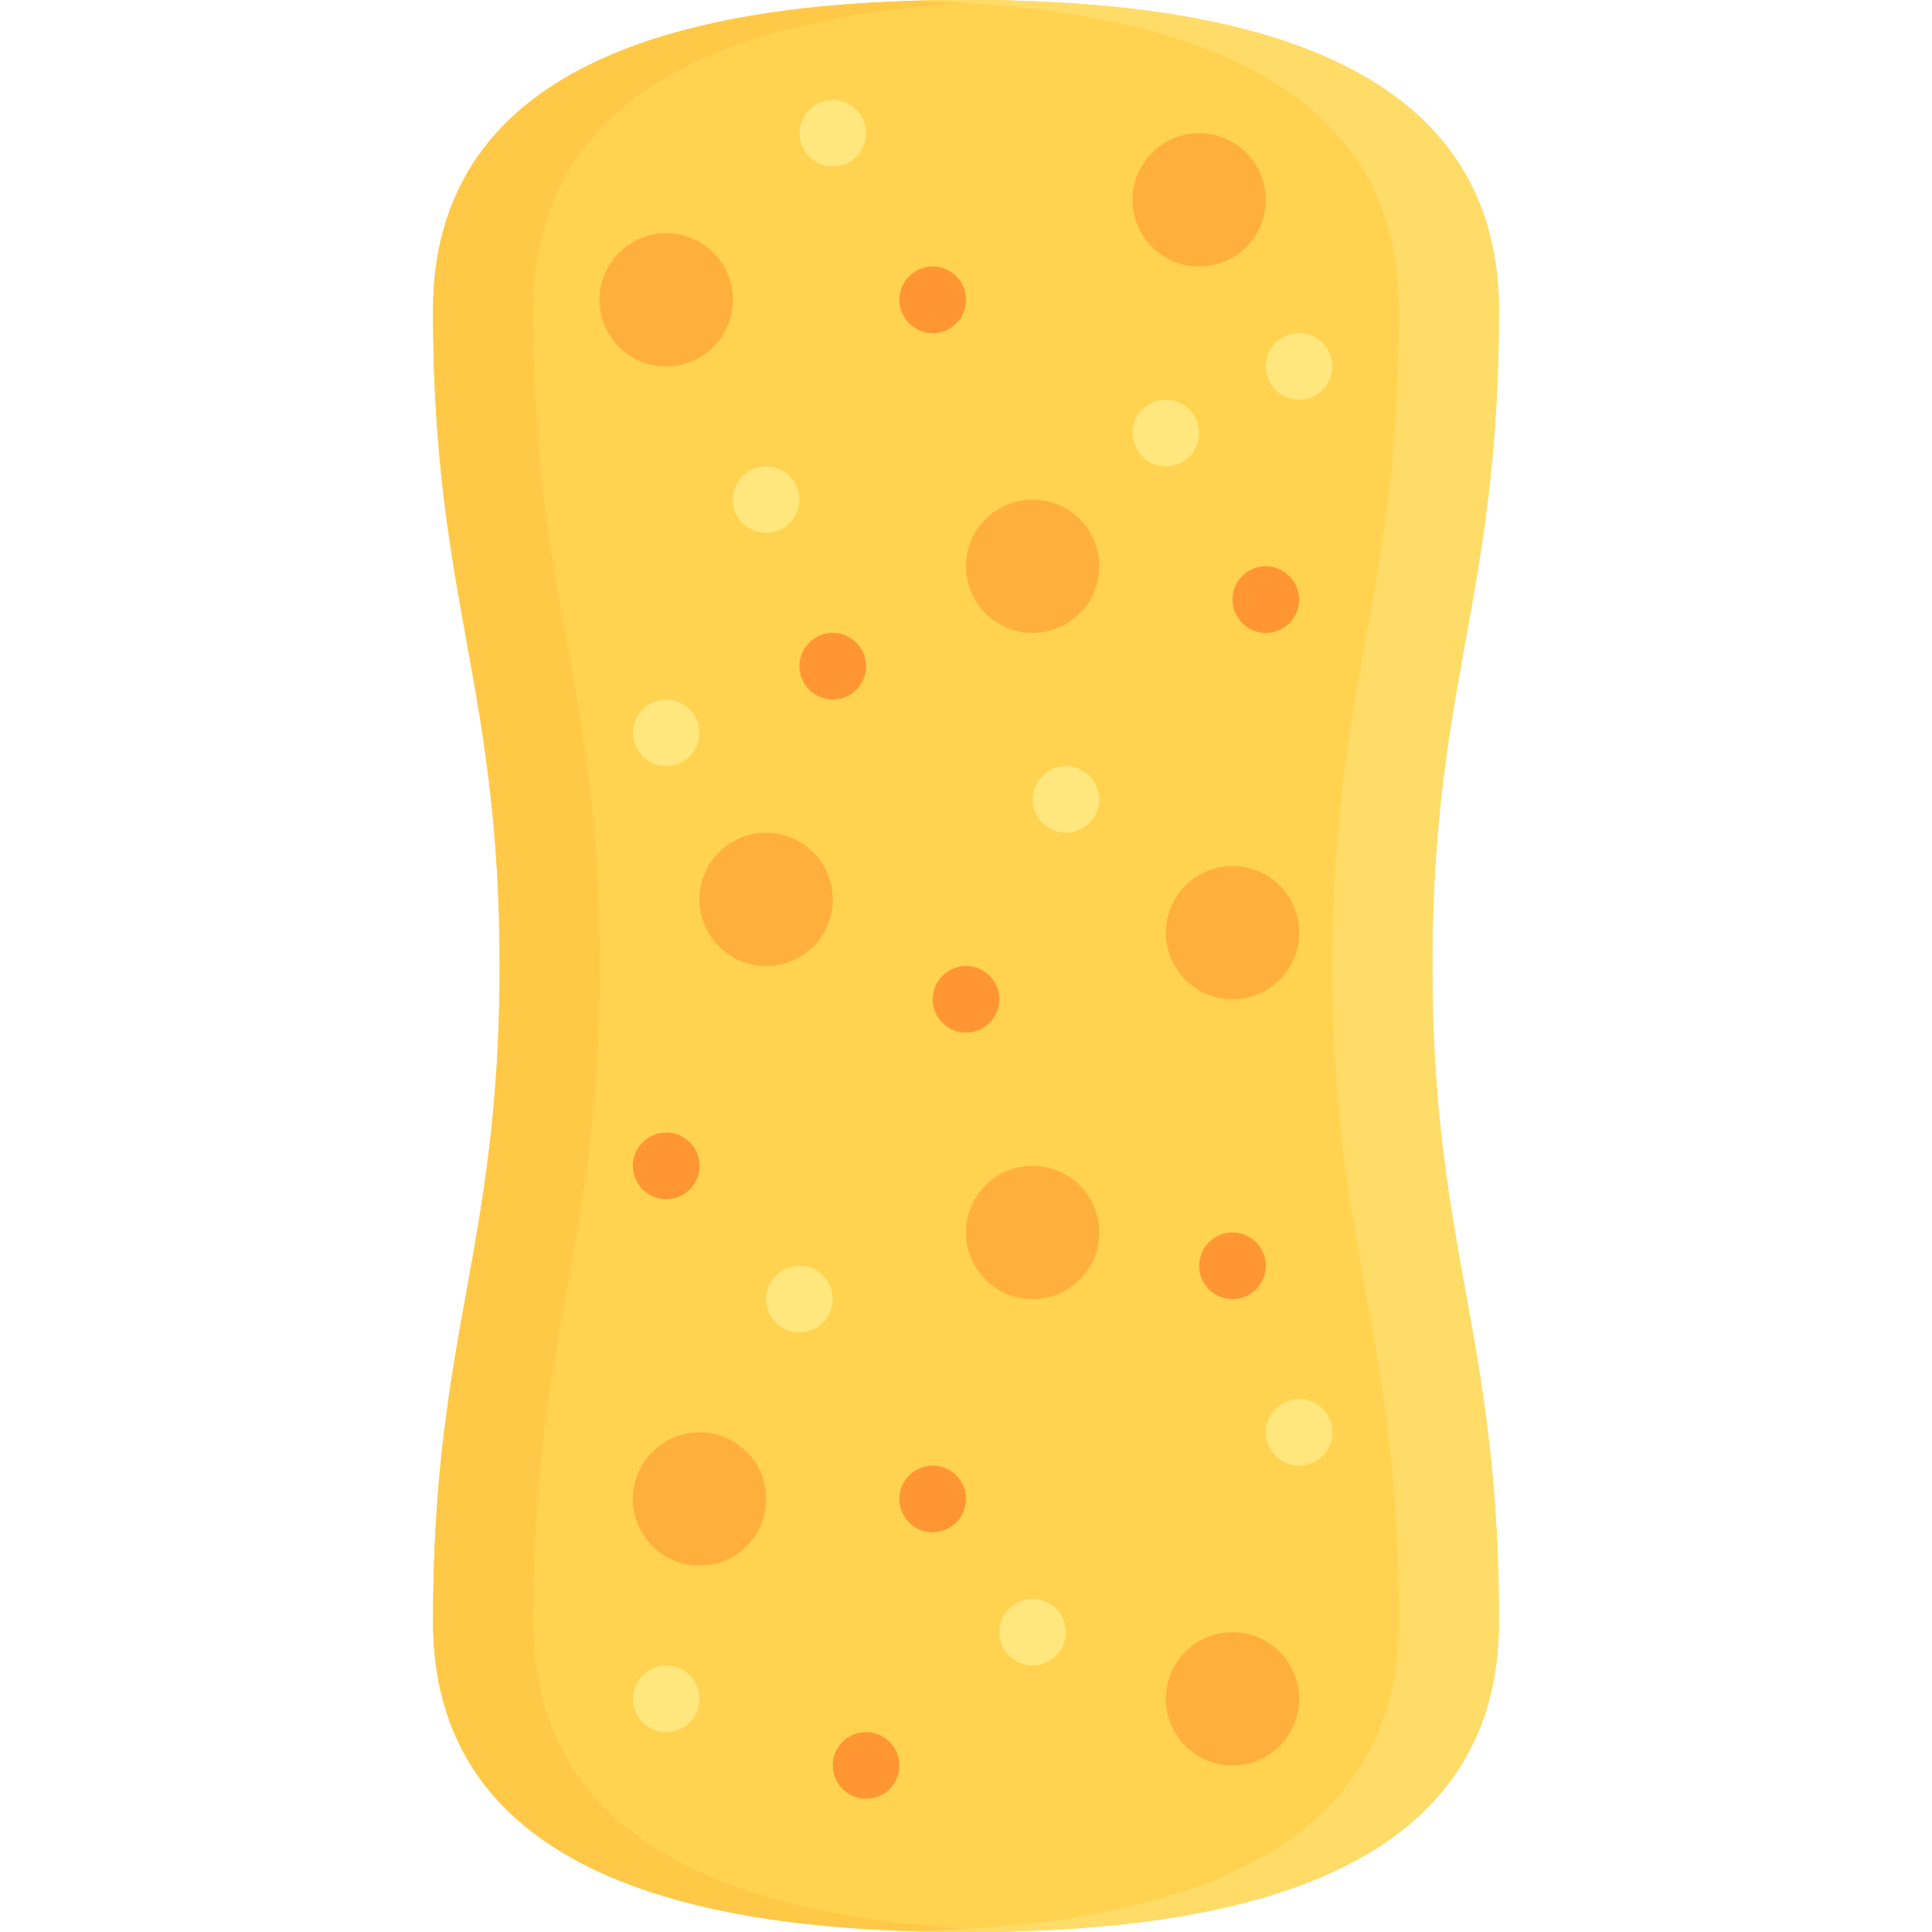
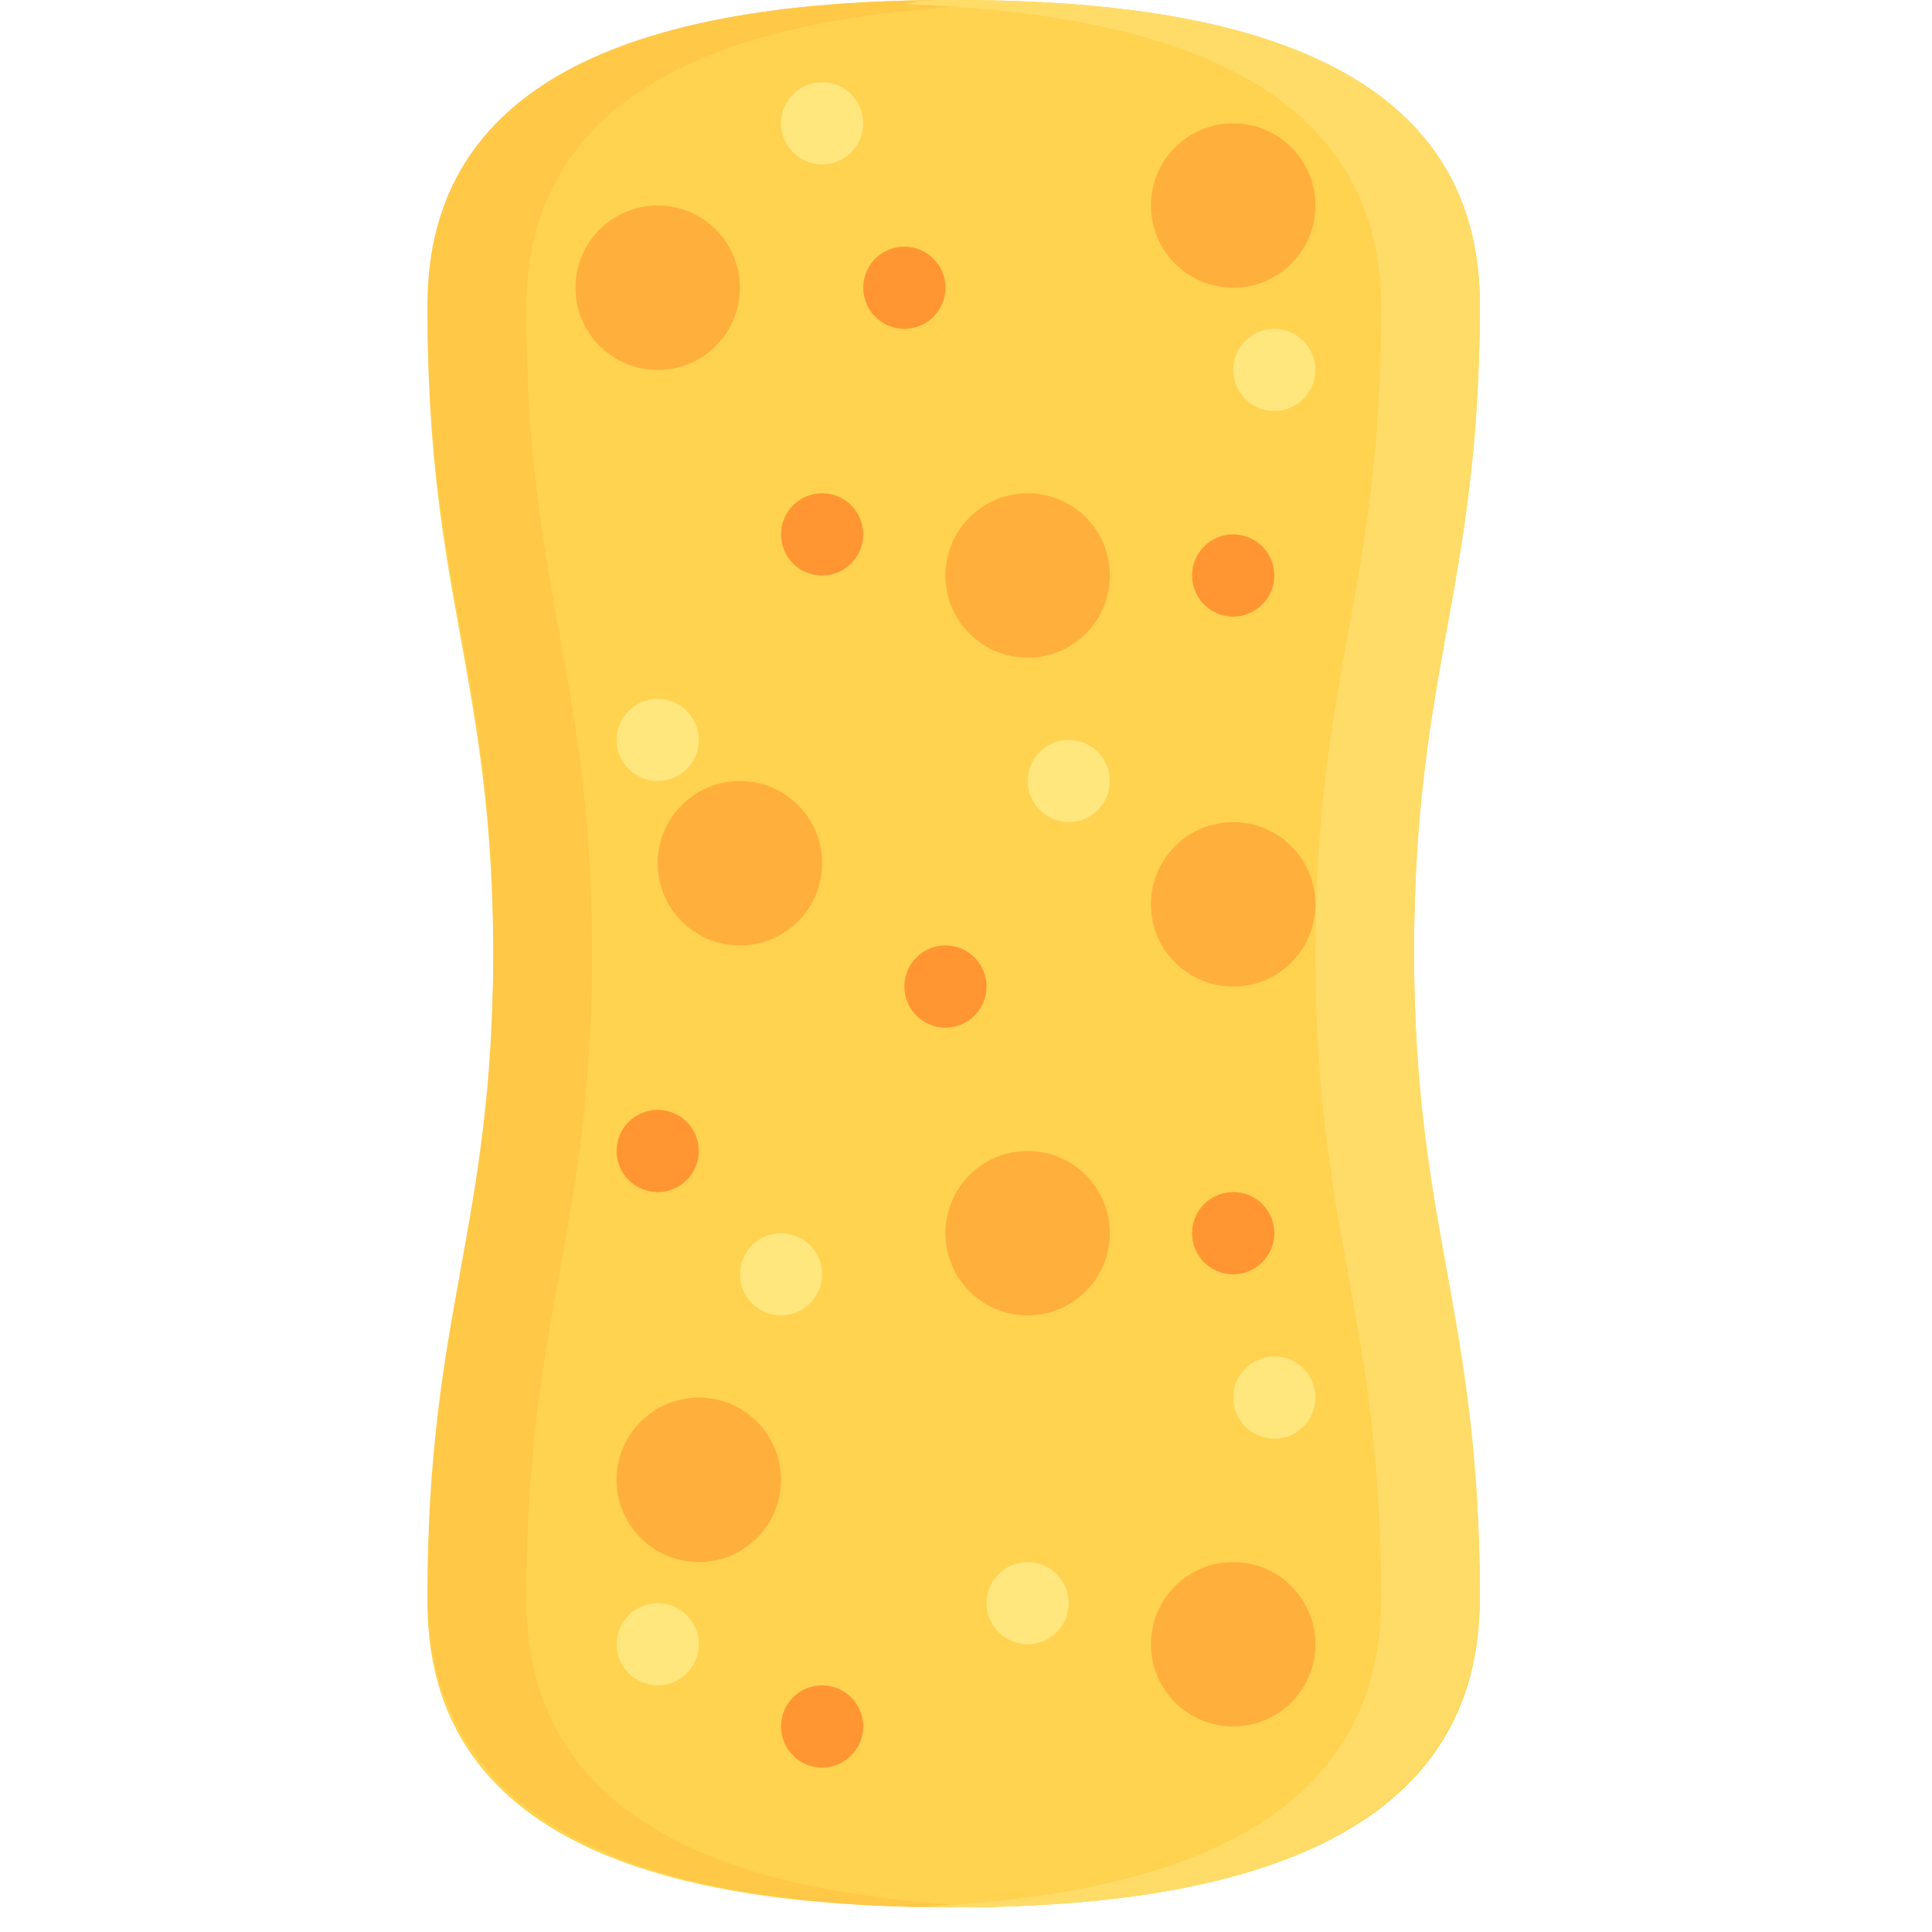
- <svg xmlns="http://www.w3.org/2000/svg" viewBox="0 0 464 464">
-   <path style="fill:#FFD250;" d="M344,232c0,68.357,16,88.036,16,157.429C360,453.643,289,464,232,464s-128-10.357-128-74.571 c0-69.393,16-89.071,16-157.429c0-68.357-16-88.036-16-157.429C104,10.357,175,0,232,0s128,10.357,128,74.571 C360,143.964,344,163.643,344,232z" />
-   <circle style="fill:#FFAF3C;" cx="160" cy="72" r="16" />
-   <circle style="fill:#FFAF3C;" cx="288" cy="48" r="16" />
-   <circle style="fill:#FFAF3C;" cx="184" cy="216" r="16" />
-   <circle style="fill:#FFAF3C;" cx="296" cy="224" r="16" />
-   <circle style="fill:#FFAF3C;" cx="168" cy="360" r="16" />
-   <circle style="fill:#FFAF3C;" cx="296" cy="408" r="16" />
-   <circle style="fill:#FFAF3C;" cx="248" cy="296" r="16" />
-   <circle style="fill:#FFAF3C;" cx="248" cy="136" r="16" />
-   <circle style="fill:#FF9632;" cx="200" cy="160" r="8" />
-   <circle style="fill:#FF9632;" cx="224" cy="72" r="8" />
-   <circle style="fill:#FF9632;" cx="304" cy="144" r="8" />
-   <circle style="fill:#FF9632;" cx="160" cy="280" r="8" />
-   <circle style="fill:#FF9632;" cx="232" cy="240" r="8" />
-   <circle style="fill:#FF9632;" cx="296" cy="304" r="8" />
-   <circle style="fill:#FFE67D;" cx="312" cy="344" r="8" />
-   <circle style="fill:#FFE67D;" cx="192" cy="312" r="8" />
-   <circle style="fill:#FFE67D;" cx="160" cy="408" r="8" />
-   <circle style="fill:#FFE67D;" cx="256" cy="192" r="8" />
-   <circle style="fill:#FFE67D;" cx="160" cy="176" r="8" />
-   <circle style="fill:#FFE67D;" cx="184" cy="120" r="8" />
-   <circle style="fill:#FFE67D;" cx="200" cy="32" r="8" />
-   <circle style="fill:#FFE67D;" cx="280" cy="104" r="8" />
-   <circle style="fill:#FFE67D;" cx="312" cy="88" r="8" />
-   <circle style="fill:#FFE67D;" cx="248" cy="392" r="8" />
-   <circle style="fill:#FF9632;" cx="208" cy="424" r="8" />
-   <circle style="fill:#FF9632;" cx="224" cy="360" r="8" />
-   <path style="fill:#FFC846;" d="M128,389.428c0-69.393,16-89.071,16-157.428s-16-88.036-16-157.429 c0-59.776,61.517-72.867,116-74.393C239.954,0.065,235.94,0,232,0c-57,0-128,10.357-128,74.571c0,69.393,16,89.071,16,157.429 c0,68.357-16,88.036-16,157.428C104,453.643,175,464,232,464c3.94,0,7.954-0.065,12-0.178 C189.517,462.295,128,449.204,128,389.428z" />
-   <path style="fill:#FFDC68;" d="M336,389.428c0-69.393-16-89.071-16-157.428s16-88.036,16-157.429 c0-59.776-61.517-72.867-116-74.393C224.046,0.065,228.06,0,232,0c57,0,128,10.357,128,74.571c0,69.393-16,89.071-16,157.429 c0,68.357,16,88.036,16,157.428C360,453.643,289,464,232,464c-3.94,0-7.954-0.065-12-0.178 C274.483,462.295,336,449.204,336,389.428z" />
+ <svg xmlns="http://www.w3.org/2000/svg" viewBox="0 0 470 470">
+   <path style="fill:#FFD250;" d="M344,232c0,68,16,88,16,157 C360,453,289,464,232,464s-128-10-128-74 c0-69,16-89,16-157c0-68-16-88-16-157C104,10,175,0,232,0s128,10,128,74 C360,143,344,163,344,232z" />
+   <g style="transform:scale(10);">
+     <circle style="fill:#FFAF3C;" cx="16" cy="7" r="2" />
+     <circle style="fill:#FFAF3C;" cx="30" cy="5" r="2" />
+     <circle style="fill:#FFAF3C;" cx="18" cy="21" r="2" />
+     <circle style="fill:#FFAF3C;" cx="30" cy="22" r="2" />
+     <circle style="fill:#FFAF3C;" cx="17" cy="36" r="2" />
+     <circle style="fill:#FFAF3C;" cx="30" cy="40" r="2" />
+     <circle style="fill:#FFAF3C;" cx="25" cy="30" r="2" />
+     <circle style="fill:#FFAF3C;" cx="25" cy="14" r="2" />
+     <circle style="fill:#FF9632;" cx="20" cy="13" r="1" />
+     <circle style="fill:#FF9632;" cx="22" cy="7" r="1" />
+     <circle style="fill:#FF9632;" cx="30" cy="14" r="1" />
+     <circle style="fill:#FF9632;" cx="16" cy="28" r="1" />
+     <circle style="fill:#FF9632;" cx="23" cy="24" r="1" />
+     <circle style="fill:#FF9632;" cx="30" cy="30" r="1" />
+     <circle style="fill:#FFE67D;" cx="31" cy="34" r="1" />
+     <circle style="fill:#FFE67D;" cx="19" cy="31" r="1" />
+     <circle style="fill:#FFE67D;" cx="16" cy="40" r="1" />
+     <circle style="fill:#FFE67D;" cx="26" cy="19" r="1" />
+     <circle style="fill:#FFE67D;" cx="16" cy="18" r="1" />
+     <circle style="fill:#FFE67D;" cx="20" cy="3" r="1" />
+     <circle style="fill:#FFE67D;" cx="31" cy="9" r="1" />
+     <circle style="fill:#FFE67D;" cx="25" cy="39" r="1" />
+     <circle style="fill:#FF9632;" cx="20" cy="42" r="1" />
+   </g>
+   <path style="fill:#FFC846;" d="M128,389c0-69,16-89,16-157s-16-88-16-157 c0-59,61-72,116-74C239,0,235,0,232,0c-57,0-128,10-128,74c0,69,16,89,16,157 c0,68-16,88-16,157C104,453,175,464,232,464c3,0,7-0,12-0 C189,462,128,449,128,389z" />
+   <path style="fill:#FFDC68;" d="M336,389c0-69-16-89-16-157s16-88,16-157 c0-59-61-72-116-74C224,0,228,0,232,0c57,0,128,10,128,74c0,69-16,89-16,157 c0,68,16,88,16,157C360,453,289,464,232,464c-3,0-7-0-12-0 C274,462,336,449,336,389z" />
</svg>
